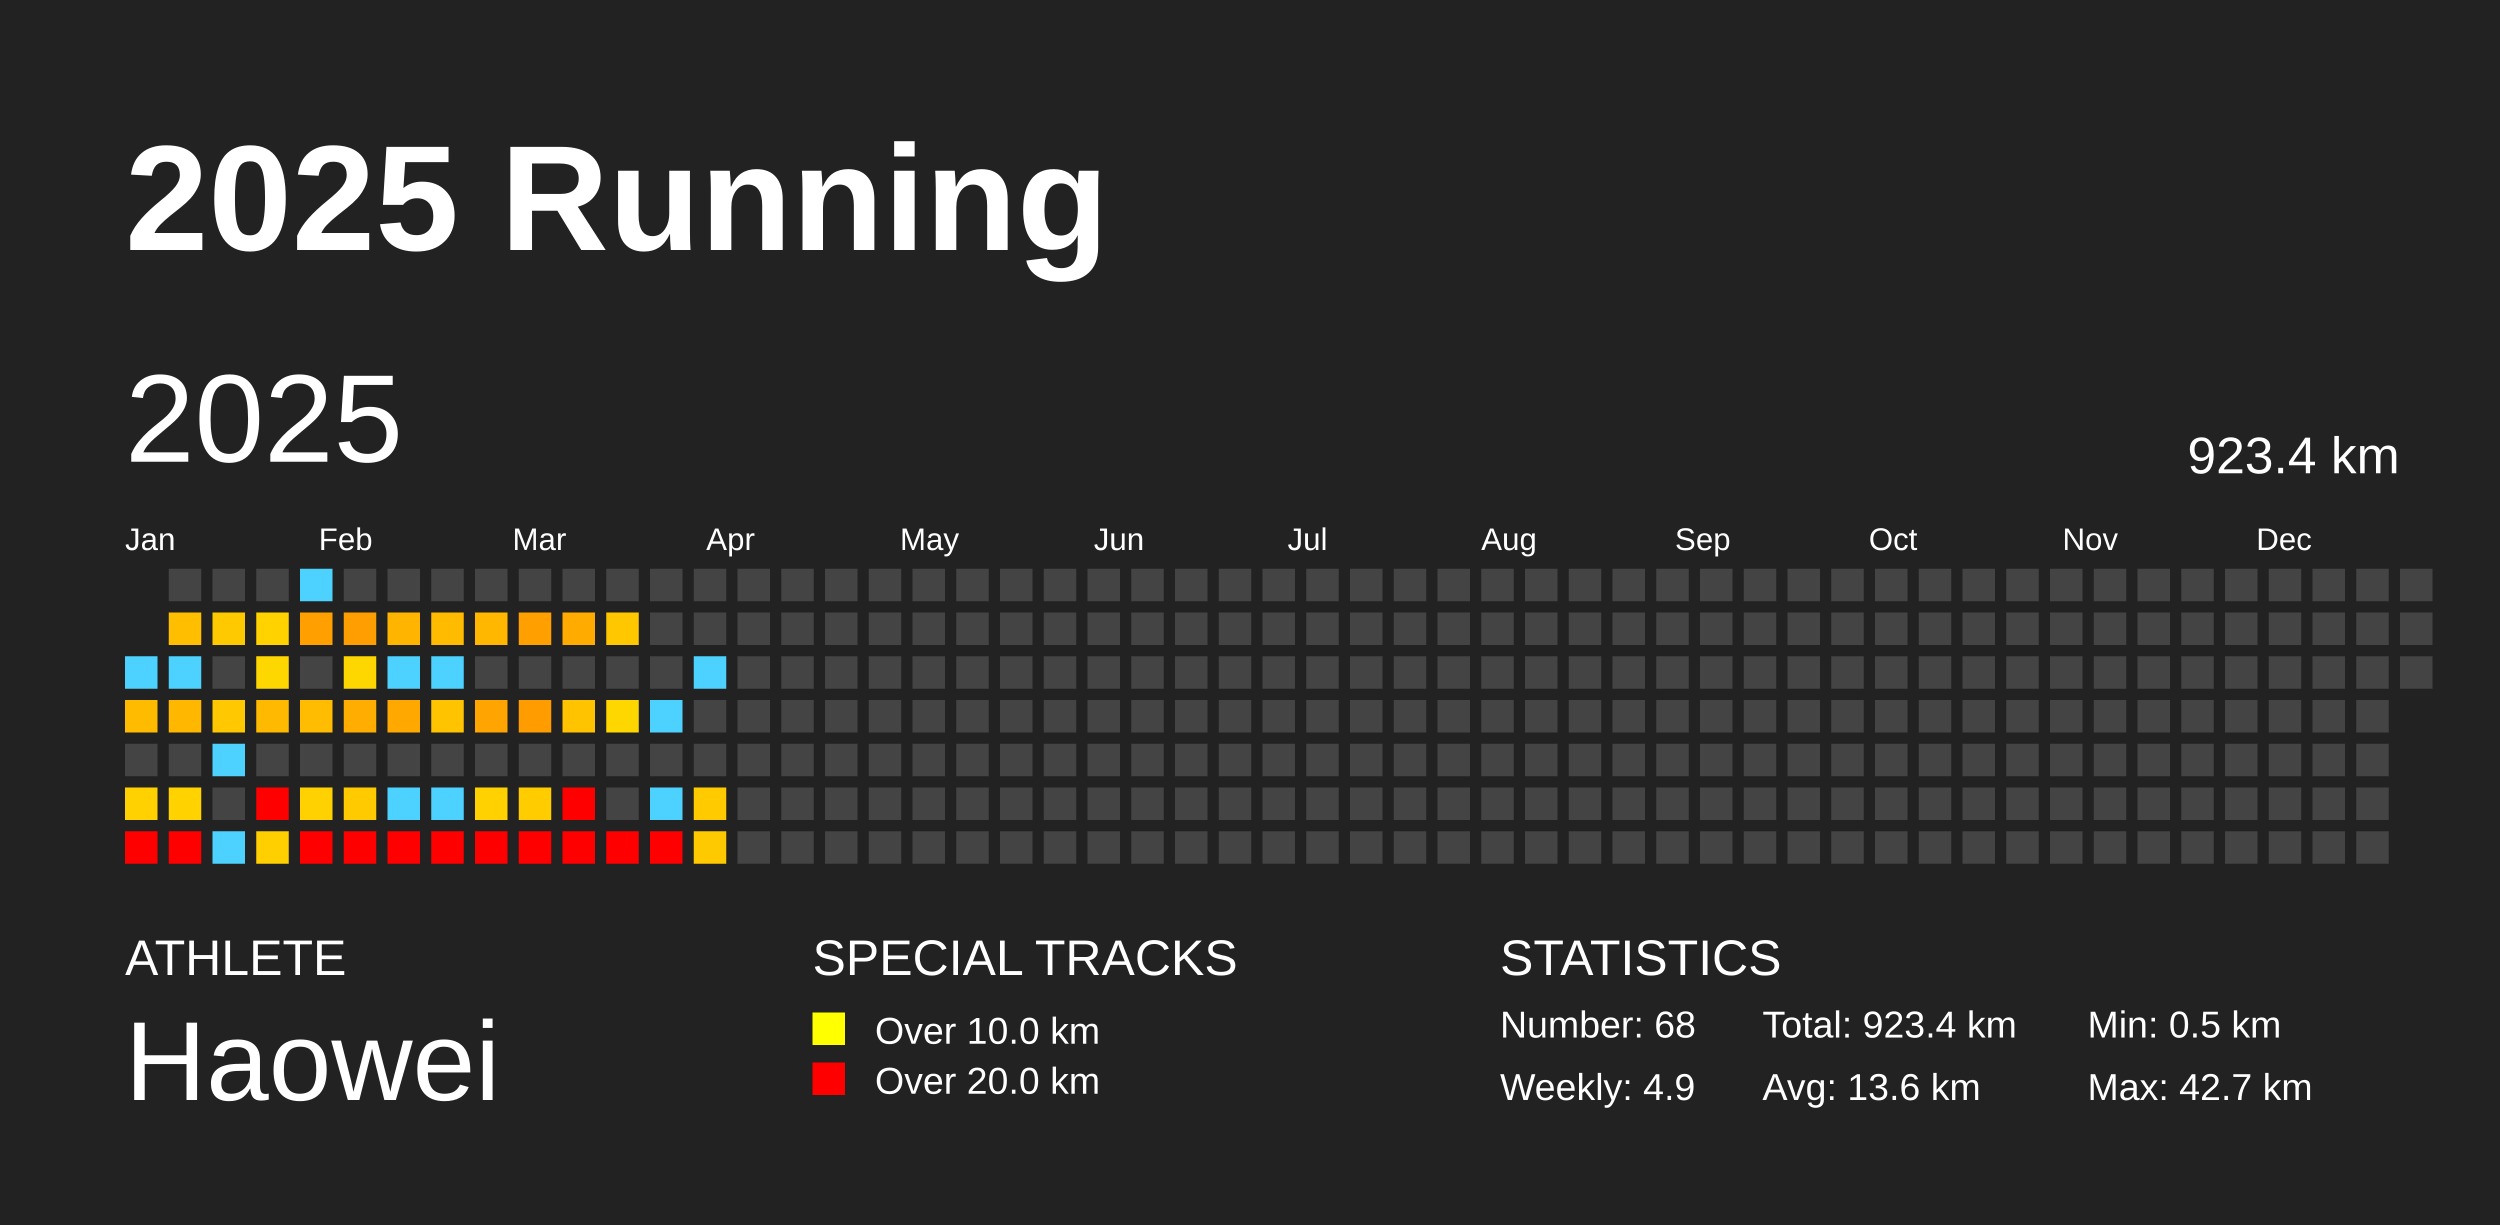
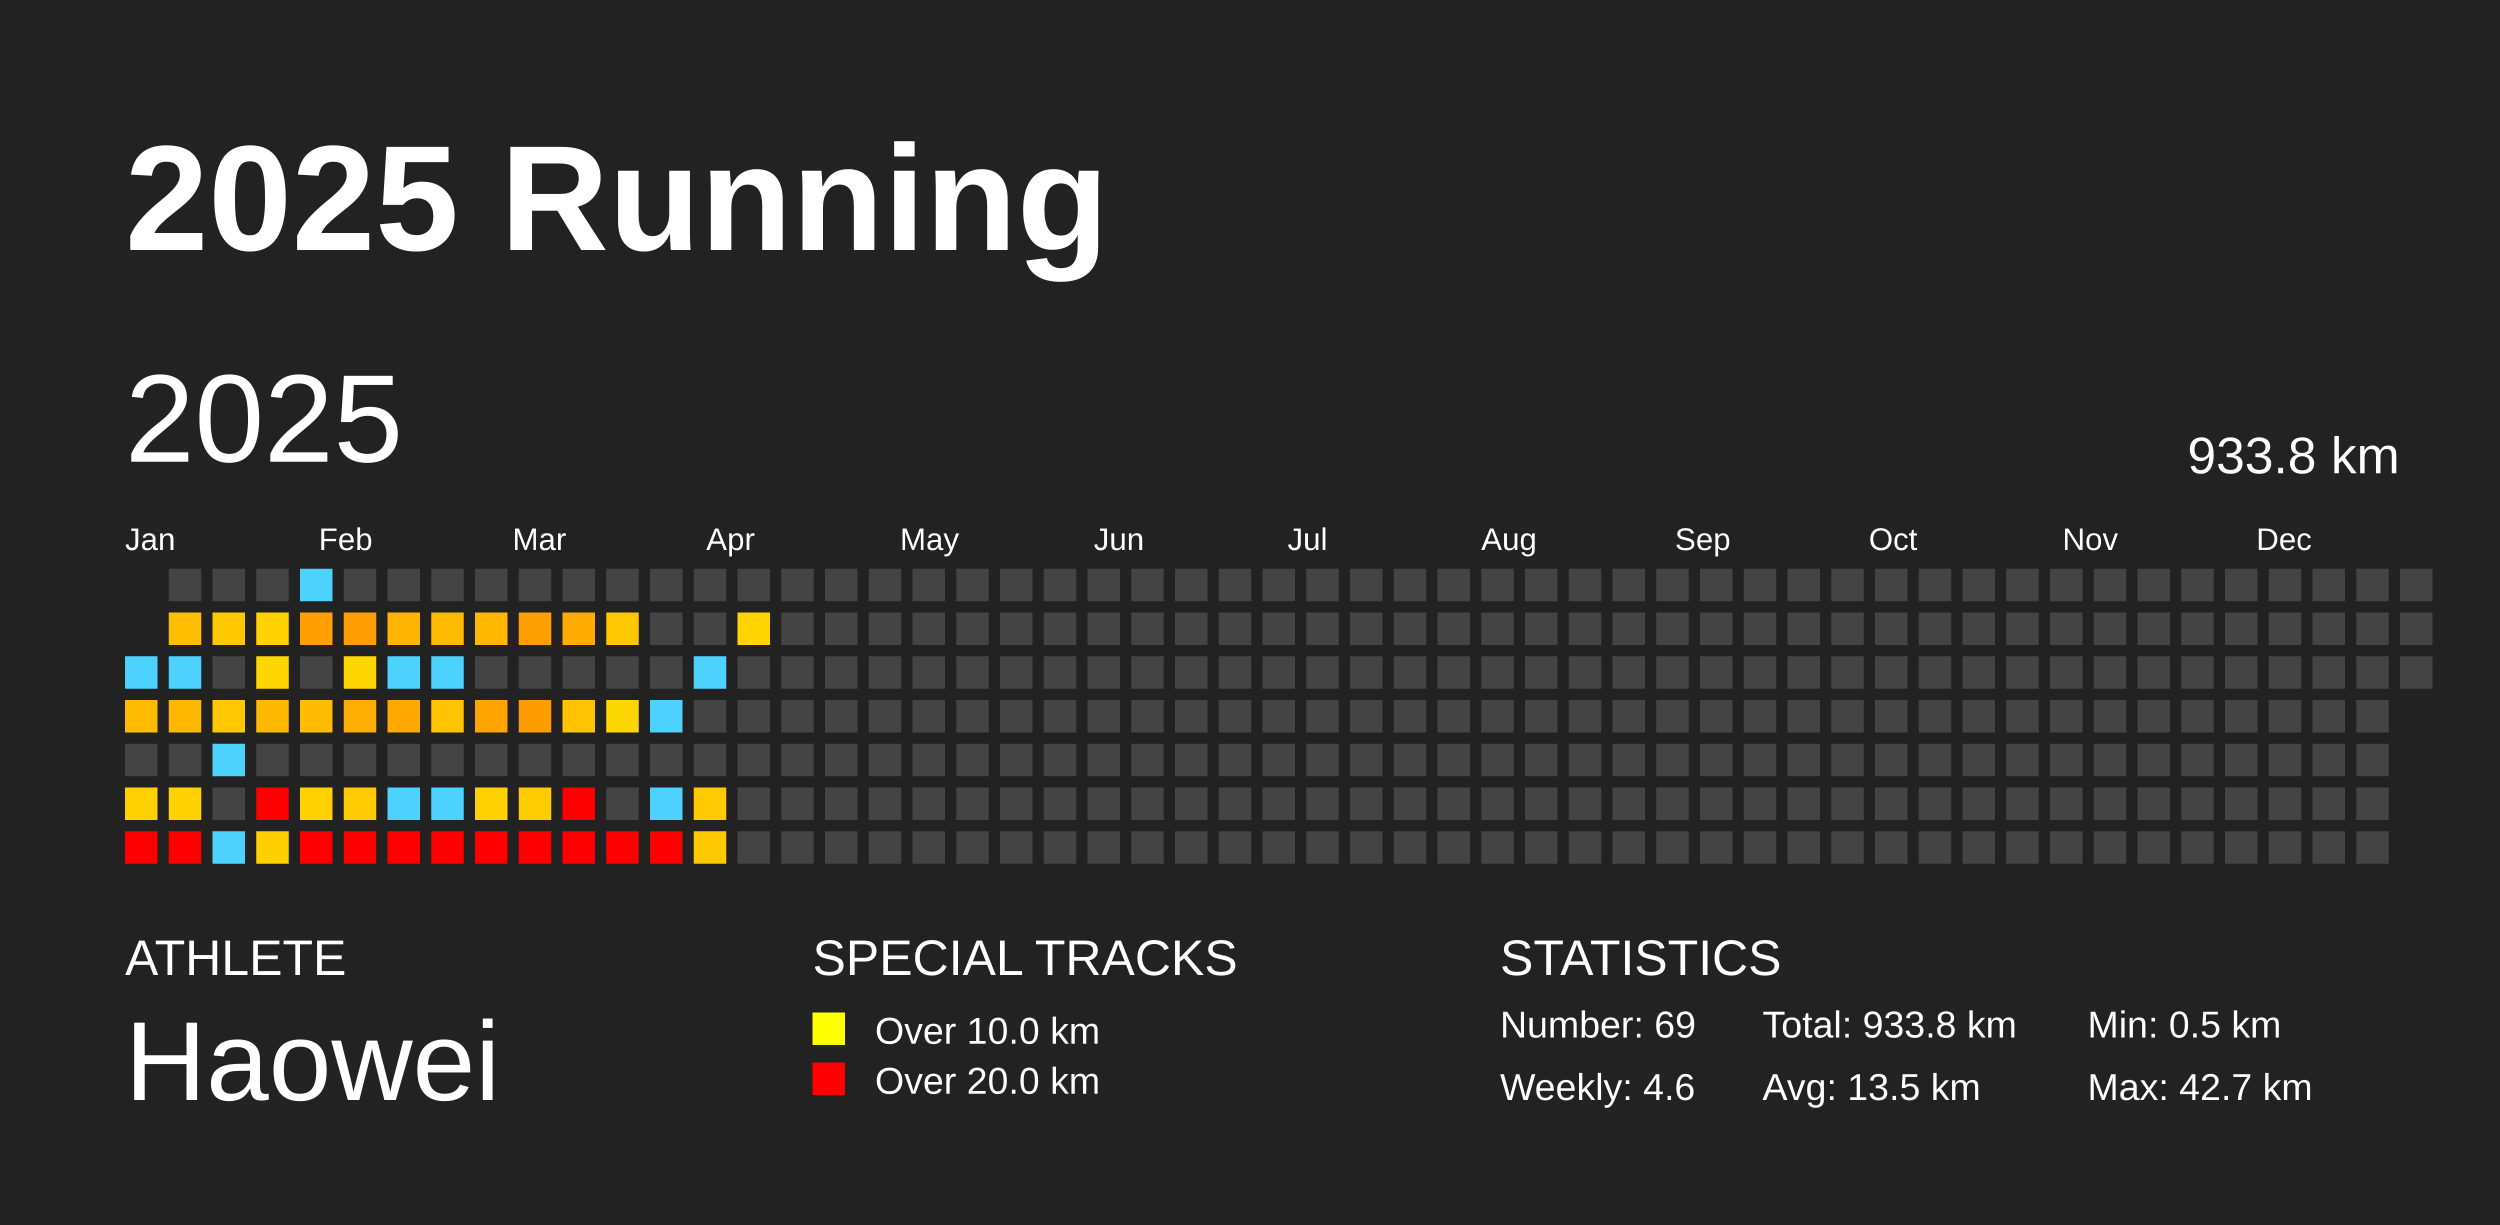
<svg xmlns="http://www.w3.org/2000/svg" baseProfile="full" height="98mm" version="1.1" viewBox="0,0,200,98" width="200mm">
  <defs />
  <rect fill="#222222" height="98" width="200" x="0" y="0" />
  <text fill="#FFFFFF" style="font-size:12px; font-family:Arial; font-weight:bold;" x="10" y="20">2025 Running</text>
  <text fill="#FFFFFF" style="font-size:4px; font-family:Arial" x="10" y="78">ATHLETE</text>
  <text fill="#FFFFFF" style="font-size:9px; font-family:Arial" x="10" y="88">Haowei</text>
  <text fill="#FFFFFF" style="font-size:4px; font-family:Arial" x="65" y="78">SPECIAL TRACKS</text>
  <rect fill="yellow" height="2.6" width="2.6" x="65" y="81" />
  <text fill="#FFFFFF" style="font-size:3px; font-family:Arial" x="70" y="83.5">Over 10.0 km</text>
  <rect fill="red" height="2.6" width="2.6" x="65" y="85" />
  <text fill="#FFFFFF" style="font-size:3px; font-family:Arial" x="70" y="87.5">Over 20.0 km</text>
  <text fill="#FFFFFF" style="font-size:4px; font-family:Arial" x="120" y="78">STATISTICS</text>
-   <text fill="#FFFFFF" style="font-size:3px; font-family:Arial" x="120" y="83">Number: 68</text>
-   <text fill="#FFFFFF" style="font-size:3px; font-family:Arial" x="120" y="88">Weekly: 4.9</text>
-   <text fill="#FFFFFF" style="font-size:3px; font-family:Arial" x="141" y="83">Total: 923.4 km</text>
-   <text fill="#FFFFFF" style="font-size:3px; font-family:Arial" x="141" y="88">Avg: 13.6 km</text>
+   <text fill="#FFFFFF" style="font-size:3px; font-family:Arial" x="120" y="83">Number: 69</text>
+   <text fill="#FFFFFF" style="font-size:3px; font-family:Arial" x="120" y="88">Weekly: 4.6</text>
+   <text fill="#FFFFFF" style="font-size:3px; font-family:Arial" x="141" y="83">Total: 933.8 km</text>
+   <text fill="#FFFFFF" style="font-size:3px; font-family:Arial" x="141" y="88">Avg: 13.5 km</text>
  <text fill="#FFFFFF" style="font-size:3px; font-family:Arial" x="167" y="83">Min: 0.5 km</text>
  <text fill="#FFFFFF" style="font-size:3px; font-family:Arial" x="167" y="88">Max: 42.7 km</text>
  <text dominant-baseline="hanging" fill="#FFFFFF" style="font-size:10.0px; font-family:Arial;" x="10" y="30">2025</text>
-   <text dominant-baseline="hanging" fill="#FFFFFF" style="font-size:4.125px; font-family:Arial;" x="175" y="35">923.4 km</text>
+   <text dominant-baseline="hanging" fill="#FFFFFF" style="font-size:4.125px; font-family:Arial;" x="175" y="35">933.8 km</text>
  <text fill="#FFFFFF" style="font-size:2.5px; font-family:Arial" x="10.0" y="44">Jan</text>
  <text fill="#FFFFFF" style="font-size:2.5px; font-family:Arial" x="25.5" y="44">Feb</text>
  <text fill="#FFFFFF" style="font-size:2.5px; font-family:Arial" x="41.0" y="44">Mar</text>
  <text fill="#FFFFFF" style="font-size:2.5px; font-family:Arial" x="56.5" y="44">Apr</text>
  <text fill="#FFFFFF" style="font-size:2.5px; font-family:Arial" x="72.0" y="44">May</text>
  <text fill="#FFFFFF" style="font-size:2.5px; font-family:Arial" x="87.5" y="44">Jun</text>
  <text fill="#FFFFFF" style="font-size:2.5px; font-family:Arial" x="103.0" y="44">Jul</text>
  <text fill="#FFFFFF" style="font-size:2.5px; font-family:Arial" x="118.5" y="44">Aug</text>
  <text fill="#FFFFFF" style="font-size:2.5px; font-family:Arial" x="134.0" y="44">Sep</text>
  <text fill="#FFFFFF" style="font-size:2.5px; font-family:Arial" x="149.5" y="44">Oct</text>
  <text fill="#FFFFFF" style="font-size:2.5px; font-family:Arial" x="165.0" y="44">Nov</text>
  <text fill="#FFFFFF" style="font-size:2.5px; font-family:Arial" x="180.5" y="44">Dec</text>
  <rect fill="#4dd2ff" height="2.6" width="2.6" x="10.0" y="52.5" />
  <rect fill="#ffbb00" height="2.6" width="2.6" x="10.0" y="56.0" />
  <rect fill="#444444" height="2.6" width="2.6" x="10.0" y="59.5" />
  <rect fill="#ffd100" height="2.6" width="2.6" x="10.0" y="63.0" />
  <rect fill="red" height="2.6" width="2.6" x="10.0" y="66.5" />
  <rect fill="#444444" height="2.6" width="2.6" x="13.5" y="45.5" />
  <rect fill="#ffbf00" height="2.6" width="2.6" x="13.5" y="49.0" />
  <rect fill="#4dd2ff" height="2.6" width="2.6" x="13.5" y="52.5" />
  <rect fill="#ffb700" height="2.6" width="2.6" x="13.5" y="56.0" />
  <rect fill="#444444" height="2.6" width="2.6" x="13.5" y="59.5" />
  <rect fill="#ffd200" height="2.6" width="2.6" x="13.5" y="63.0" />
  <rect fill="red" height="2.6" width="2.6" x="13.5" y="66.5" />
  <rect fill="#444444" height="2.6" width="2.6" x="17.0" y="45.5" />
  <rect fill="#ffc900" height="2.6" width="2.6" x="17.0" y="49.0" />
  <rect fill="#444444" height="2.6" width="2.6" x="17.0" y="52.5" />
  <rect fill="#ffc800" height="2.6" width="2.6" x="17.0" y="56.0" />
  <rect fill="#4dd2ff" height="2.6" width="2.6" x="17.0" y="59.5" />
  <rect fill="#444444" height="2.6" width="2.6" x="17.0" y="63.0" />
  <rect fill="#4dd2ff" height="2.6" width="2.6" x="17.0" y="66.5" />
  <rect fill="#444444" height="2.6" width="2.6" x="20.5" y="45.5" />
  <rect fill="#ffd200" height="2.6" width="2.6" x="20.5" y="49.0" />
  <rect fill="#ffd700" height="2.6" width="2.6" x="20.5" y="52.5" />
  <rect fill="#ffba00" height="2.6" width="2.6" x="20.5" y="56.0" />
  <rect fill="#444444" height="2.6" width="2.6" x="20.5" y="59.5" />
  <rect fill="red" height="2.6" width="2.6" x="20.5" y="63.0" />
  <rect fill="#ffcf00" height="2.6" width="2.6" x="20.5" y="66.5" />
  <rect fill="#4dd2ff" height="2.6" width="2.6" x="24.0" y="45.5" />
  <rect fill="#ff9f00" height="2.6" width="2.6" x="24.0" y="49.0" />
  <rect fill="#444444" height="2.6" width="2.6" x="24.0" y="52.5" />
  <rect fill="#ffbc00" height="2.6" width="2.6" x="24.0" y="56.0" />
  <rect fill="#444444" height="2.6" width="2.6" x="24.0" y="59.5" />
  <rect fill="#ffd100" height="2.6" width="2.6" x="24.0" y="63.0" />
  <rect fill="red" height="2.6" width="2.6" x="24.0" y="66.5" />
  <rect fill="#444444" height="2.6" width="2.6" x="27.5" y="45.5" />
  <rect fill="#ff9e00" height="2.6" width="2.6" x="27.5" y="49.0" />
  <rect fill="#ffd700" height="2.6" width="2.6" x="27.5" y="52.5" />
  <rect fill="#ffad00" height="2.6" width="2.6" x="27.5" y="56.0" />
  <rect fill="#444444" height="2.6" width="2.6" x="27.5" y="59.5" />
  <rect fill="#ffca00" height="2.6" width="2.6" x="27.5" y="63.0" />
  <rect fill="red" height="2.6" width="2.6" x="27.5" y="66.5" />
  <rect fill="#444444" height="2.6" width="2.6" x="31.0" y="45.5" />
  <rect fill="#ffb500" height="2.6" width="2.6" x="31.0" y="49.0" />
  <rect fill="#4dd2ff" height="2.6" width="2.6" x="31.0" y="52.5" />
  <rect fill="#ffa800" height="2.6" width="2.6" x="31.0" y="56.0" />
  <rect fill="#444444" height="2.6" width="2.6" x="31.0" y="59.5" />
  <rect fill="#4dd2ff" height="2.6" width="2.6" x="31.0" y="63.0" />
  <rect fill="red" height="2.6" width="2.6" x="31.0" y="66.5" />
  <rect fill="#444444" height="2.6" width="2.6" x="34.5" y="45.5" />
  <rect fill="#ffbb00" height="2.6" width="2.6" x="34.5" y="49.0" />
  <rect fill="#4dd2ff" height="2.6" width="2.6" x="34.5" y="52.5" />
  <rect fill="#ffc300" height="2.6" width="2.6" x="34.5" y="56.0" />
  <rect fill="#444444" height="2.6" width="2.6" x="34.5" y="59.5" />
  <rect fill="#4dd2ff" height="2.6" width="2.6" x="34.5" y="63.0" />
  <rect fill="red" height="2.6" width="2.6" x="34.5" y="66.5" />
  <rect fill="#444444" height="2.6" width="2.6" x="38.0" y="45.5" />
  <rect fill="#ffb700" height="2.6" width="2.6" x="38.0" y="49.0" />
  <rect fill="#444444" height="2.6" width="2.6" x="38.0" y="52.5" />
  <rect fill="#ffa400" height="2.6" width="2.6" x="38.0" y="56.0" />
  <rect fill="#444444" height="2.6" width="2.6" x="38.0" y="59.5" />
  <rect fill="#ffd100" height="2.6" width="2.6" x="38.0" y="63.0" />
  <rect fill="red" height="2.6" width="2.6" x="38.0" y="66.5" />
  <rect fill="#444444" height="2.6" width="2.6" x="41.5" y="45.5" />
  <rect fill="#ffa000" height="2.6" width="2.6" x="41.5" y="49.0" />
  <rect fill="#444444" height="2.6" width="2.6" x="41.5" y="52.5" />
  <rect fill="#ff9c00" height="2.6" width="2.6" x="41.5" y="56.0" />
  <rect fill="#444444" height="2.6" width="2.6" x="41.5" y="59.5" />
  <rect fill="#ffcc00" height="2.6" width="2.6" x="41.5" y="63.0" />
  <rect fill="red" height="2.6" width="2.6" x="41.5" y="66.5" />
  <rect fill="#444444" height="2.6" width="2.6" x="45.0" y="45.5" />
  <rect fill="#ffab00" height="2.6" width="2.6" x="45.0" y="49.0" />
  <rect fill="#444444" height="2.6" width="2.6" x="45.0" y="52.5" />
  <rect fill="#ffc300" height="2.6" width="2.6" x="45.0" y="56.0" />
  <rect fill="#444444" height="2.6" width="2.6" x="45.0" y="59.5" />
  <rect fill="red" height="2.6" width="2.6" x="45.0" y="63.0" />
  <rect fill="red" height="2.6" width="2.6" x="45.0" y="66.5" />
  <rect fill="#444444" height="2.6" width="2.6" x="48.5" y="45.5" />
  <rect fill="#ffc700" height="2.6" width="2.6" x="48.5" y="49.0" />
  <rect fill="#444444" height="2.6" width="2.6" x="48.5" y="52.5" />
  <rect fill="#ffd700" height="2.6" width="2.6" x="48.5" y="56.0" />
  <rect fill="#444444" height="2.6" width="2.6" x="48.5" y="59.5" />
  <rect fill="#444444" height="2.6" width="2.6" x="48.5" y="63.0" />
  <rect fill="red" height="2.6" width="2.6" x="48.5" y="66.5" />
  <rect fill="#444444" height="2.6" width="2.6" x="52.0" y="45.5" />
  <rect fill="#444444" height="2.6" width="2.6" x="52.0" y="49.0" />
  <rect fill="#444444" height="2.6" width="2.6" x="52.0" y="52.5" />
  <rect fill="#4dd2ff" height="2.6" width="2.6" x="52.0" y="56.0" />
  <rect fill="#444444" height="2.6" width="2.6" x="52.0" y="59.5" />
  <rect fill="#4dd2ff" height="2.6" width="2.6" x="52.0" y="63.0" />
  <rect fill="red" height="2.6" width="2.6" x="52.0" y="66.5" />
  <rect fill="#444444" height="2.6" width="2.6" x="55.5" y="45.5" />
  <rect fill="#444444" height="2.6" width="2.6" x="55.5" y="49.0" />
  <rect fill="#4dd2ff" height="2.6" width="2.6" x="55.5" y="52.5" />
  <rect fill="#444444" height="2.6" width="2.6" x="55.5" y="56.0" />
  <rect fill="#444444" height="2.6" width="2.6" x="55.5" y="59.5" />
  <rect fill="#ffcb00" height="2.6" width="2.6" x="55.5" y="63.0" />
  <rect fill="#ffc900" height="2.6" width="2.6" x="55.5" y="66.5" />
  <rect fill="#444444" height="2.6" width="2.6" x="59.0" y="45.5" />
-   <rect fill="#444444" height="2.6" width="2.6" x="59.0" y="49.0" />
+   <rect fill="#ffd400" height="2.6" width="2.6" x="59.0" y="49.0" />
  <rect fill="#444444" height="2.6" width="2.6" x="59.0" y="52.5" />
  <rect fill="#444444" height="2.6" width="2.6" x="59.0" y="56.0" />
  <rect fill="#444444" height="2.6" width="2.6" x="59.0" y="59.5" />
  <rect fill="#444444" height="2.6" width="2.6" x="59.0" y="63.0" />
  <rect fill="#444444" height="2.6" width="2.6" x="59.0" y="66.5" />
  <rect fill="#444444" height="2.6" width="2.6" x="62.5" y="45.5" />
  <rect fill="#444444" height="2.6" width="2.6" x="62.5" y="49.0" />
  <rect fill="#444444" height="2.6" width="2.6" x="62.5" y="52.5" />
  <rect fill="#444444" height="2.6" width="2.6" x="62.5" y="56.0" />
  <rect fill="#444444" height="2.6" width="2.6" x="62.5" y="59.5" />
  <rect fill="#444444" height="2.6" width="2.6" x="62.5" y="63.0" />
  <rect fill="#444444" height="2.6" width="2.6" x="62.5" y="66.5" />
  <rect fill="#444444" height="2.6" width="2.6" x="66.0" y="45.5" />
  <rect fill="#444444" height="2.6" width="2.6" x="66.0" y="49.0" />
  <rect fill="#444444" height="2.6" width="2.6" x="66.0" y="52.5" />
  <rect fill="#444444" height="2.6" width="2.6" x="66.0" y="56.0" />
  <rect fill="#444444" height="2.6" width="2.6" x="66.0" y="59.5" />
  <rect fill="#444444" height="2.6" width="2.6" x="66.0" y="63.0" />
  <rect fill="#444444" height="2.6" width="2.6" x="66.0" y="66.5" />
  <rect fill="#444444" height="2.6" width="2.6" x="69.5" y="45.5" />
  <rect fill="#444444" height="2.6" width="2.6" x="69.5" y="49.0" />
  <rect fill="#444444" height="2.6" width="2.6" x="69.5" y="52.5" />
  <rect fill="#444444" height="2.6" width="2.6" x="69.5" y="56.0" />
  <rect fill="#444444" height="2.6" width="2.6" x="69.5" y="59.5" />
  <rect fill="#444444" height="2.6" width="2.6" x="69.5" y="63.0" />
  <rect fill="#444444" height="2.6" width="2.6" x="69.5" y="66.5" />
  <rect fill="#444444" height="2.6" width="2.6" x="73.0" y="45.5" />
  <rect fill="#444444" height="2.6" width="2.6" x="73.0" y="49.0" />
  <rect fill="#444444" height="2.6" width="2.6" x="73.0" y="52.5" />
  <rect fill="#444444" height="2.6" width="2.6" x="73.0" y="56.0" />
  <rect fill="#444444" height="2.6" width="2.6" x="73.0" y="59.5" />
  <rect fill="#444444" height="2.6" width="2.6" x="73.0" y="63.0" />
  <rect fill="#444444" height="2.6" width="2.6" x="73.0" y="66.5" />
  <rect fill="#444444" height="2.6" width="2.6" x="76.5" y="45.5" />
  <rect fill="#444444" height="2.6" width="2.6" x="76.5" y="49.0" />
  <rect fill="#444444" height="2.6" width="2.6" x="76.5" y="52.5" />
  <rect fill="#444444" height="2.6" width="2.6" x="76.5" y="56.0" />
  <rect fill="#444444" height="2.6" width="2.6" x="76.5" y="59.5" />
  <rect fill="#444444" height="2.6" width="2.6" x="76.5" y="63.0" />
  <rect fill="#444444" height="2.6" width="2.6" x="76.5" y="66.5" />
  <rect fill="#444444" height="2.6" width="2.6" x="80.0" y="45.5" />
  <rect fill="#444444" height="2.6" width="2.6" x="80.0" y="49.0" />
  <rect fill="#444444" height="2.6" width="2.6" x="80.0" y="52.5" />
  <rect fill="#444444" height="2.6" width="2.6" x="80.0" y="56.0" />
  <rect fill="#444444" height="2.6" width="2.6" x="80.0" y="59.5" />
  <rect fill="#444444" height="2.6" width="2.6" x="80.0" y="63.0" />
  <rect fill="#444444" height="2.6" width="2.6" x="80.0" y="66.5" />
  <rect fill="#444444" height="2.6" width="2.6" x="83.5" y="45.5" />
  <rect fill="#444444" height="2.6" width="2.6" x="83.5" y="49.0" />
  <rect fill="#444444" height="2.6" width="2.6" x="83.5" y="52.5" />
  <rect fill="#444444" height="2.6" width="2.6" x="83.5" y="56.0" />
  <rect fill="#444444" height="2.6" width="2.6" x="83.5" y="59.5" />
  <rect fill="#444444" height="2.6" width="2.6" x="83.5" y="63.0" />
  <rect fill="#444444" height="2.6" width="2.6" x="83.5" y="66.5" />
  <rect fill="#444444" height="2.6" width="2.6" x="87.0" y="45.5" />
  <rect fill="#444444" height="2.6" width="2.6" x="87.0" y="49.0" />
  <rect fill="#444444" height="2.6" width="2.6" x="87.0" y="52.5" />
  <rect fill="#444444" height="2.6" width="2.6" x="87.0" y="56.0" />
  <rect fill="#444444" height="2.6" width="2.6" x="87.0" y="59.5" />
  <rect fill="#444444" height="2.6" width="2.6" x="87.0" y="63.0" />
  <rect fill="#444444" height="2.6" width="2.6" x="87.0" y="66.5" />
  <rect fill="#444444" height="2.6" width="2.6" x="90.5" y="45.5" />
  <rect fill="#444444" height="2.6" width="2.6" x="90.5" y="49.0" />
  <rect fill="#444444" height="2.6" width="2.6" x="90.5" y="52.5" />
  <rect fill="#444444" height="2.6" width="2.6" x="90.5" y="56.0" />
  <rect fill="#444444" height="2.6" width="2.6" x="90.5" y="59.5" />
  <rect fill="#444444" height="2.6" width="2.6" x="90.5" y="63.0" />
  <rect fill="#444444" height="2.6" width="2.6" x="90.5" y="66.5" />
  <rect fill="#444444" height="2.6" width="2.6" x="94.0" y="45.5" />
  <rect fill="#444444" height="2.6" width="2.6" x="94.0" y="49.0" />
  <rect fill="#444444" height="2.6" width="2.6" x="94.0" y="52.5" />
  <rect fill="#444444" height="2.6" width="2.6" x="94.0" y="56.0" />
  <rect fill="#444444" height="2.6" width="2.6" x="94.0" y="59.5" />
  <rect fill="#444444" height="2.6" width="2.6" x="94.0" y="63.0" />
  <rect fill="#444444" height="2.6" width="2.6" x="94.0" y="66.5" />
  <rect fill="#444444" height="2.6" width="2.6" x="97.5" y="45.5" />
  <rect fill="#444444" height="2.6" width="2.6" x="97.5" y="49.0" />
  <rect fill="#444444" height="2.6" width="2.6" x="97.5" y="52.5" />
  <rect fill="#444444" height="2.6" width="2.6" x="97.5" y="56.0" />
  <rect fill="#444444" height="2.6" width="2.6" x="97.5" y="59.5" />
  <rect fill="#444444" height="2.6" width="2.6" x="97.5" y="63.0" />
  <rect fill="#444444" height="2.6" width="2.6" x="97.5" y="66.5" />
  <rect fill="#444444" height="2.6" width="2.6" x="101.0" y="45.5" />
  <rect fill="#444444" height="2.6" width="2.6" x="101.0" y="49.0" />
  <rect fill="#444444" height="2.6" width="2.6" x="101.0" y="52.5" />
  <rect fill="#444444" height="2.6" width="2.6" x="101.0" y="56.0" />
  <rect fill="#444444" height="2.6" width="2.6" x="101.0" y="59.5" />
  <rect fill="#444444" height="2.6" width="2.6" x="101.0" y="63.0" />
  <rect fill="#444444" height="2.6" width="2.6" x="101.0" y="66.5" />
  <rect fill="#444444" height="2.6" width="2.6" x="104.5" y="45.5" />
  <rect fill="#444444" height="2.6" width="2.6" x="104.5" y="49.0" />
  <rect fill="#444444" height="2.6" width="2.6" x="104.5" y="52.5" />
  <rect fill="#444444" height="2.6" width="2.6" x="104.5" y="56.0" />
  <rect fill="#444444" height="2.6" width="2.6" x="104.5" y="59.5" />
  <rect fill="#444444" height="2.6" width="2.6" x="104.5" y="63.0" />
  <rect fill="#444444" height="2.6" width="2.6" x="104.5" y="66.5" />
  <rect fill="#444444" height="2.6" width="2.6" x="108.0" y="45.5" />
  <rect fill="#444444" height="2.6" width="2.6" x="108.0" y="49.0" />
  <rect fill="#444444" height="2.6" width="2.6" x="108.0" y="52.5" />
  <rect fill="#444444" height="2.6" width="2.6" x="108.0" y="56.0" />
  <rect fill="#444444" height="2.6" width="2.6" x="108.0" y="59.5" />
  <rect fill="#444444" height="2.6" width="2.6" x="108.0" y="63.0" />
  <rect fill="#444444" height="2.6" width="2.6" x="108.0" y="66.5" />
  <rect fill="#444444" height="2.6" width="2.6" x="111.5" y="45.5" />
  <rect fill="#444444" height="2.6" width="2.6" x="111.5" y="49.0" />
  <rect fill="#444444" height="2.6" width="2.6" x="111.5" y="52.5" />
  <rect fill="#444444" height="2.6" width="2.6" x="111.5" y="56.0" />
  <rect fill="#444444" height="2.6" width="2.6" x="111.5" y="59.5" />
  <rect fill="#444444" height="2.6" width="2.6" x="111.5" y="63.0" />
  <rect fill="#444444" height="2.6" width="2.6" x="111.5" y="66.5" />
  <rect fill="#444444" height="2.6" width="2.6" x="115.0" y="45.5" />
  <rect fill="#444444" height="2.6" width="2.6" x="115.0" y="49.0" />
  <rect fill="#444444" height="2.6" width="2.6" x="115.0" y="52.5" />
  <rect fill="#444444" height="2.6" width="2.6" x="115.0" y="56.0" />
  <rect fill="#444444" height="2.6" width="2.6" x="115.0" y="59.5" />
  <rect fill="#444444" height="2.6" width="2.6" x="115.0" y="63.0" />
  <rect fill="#444444" height="2.6" width="2.6" x="115.0" y="66.5" />
  <rect fill="#444444" height="2.6" width="2.6" x="118.5" y="45.5" />
  <rect fill="#444444" height="2.6" width="2.6" x="118.5" y="49.0" />
  <rect fill="#444444" height="2.6" width="2.6" x="118.5" y="52.5" />
  <rect fill="#444444" height="2.6" width="2.6" x="118.5" y="56.0" />
  <rect fill="#444444" height="2.6" width="2.6" x="118.5" y="59.5" />
  <rect fill="#444444" height="2.6" width="2.6" x="118.5" y="63.0" />
  <rect fill="#444444" height="2.6" width="2.6" x="118.5" y="66.5" />
  <rect fill="#444444" height="2.6" width="2.6" x="122.0" y="45.5" />
  <rect fill="#444444" height="2.6" width="2.6" x="122.0" y="49.0" />
  <rect fill="#444444" height="2.6" width="2.6" x="122.0" y="52.5" />
  <rect fill="#444444" height="2.6" width="2.6" x="122.0" y="56.0" />
  <rect fill="#444444" height="2.6" width="2.6" x="122.0" y="59.5" />
  <rect fill="#444444" height="2.6" width="2.6" x="122.0" y="63.0" />
  <rect fill="#444444" height="2.6" width="2.6" x="122.0" y="66.5" />
  <rect fill="#444444" height="2.6" width="2.6" x="125.5" y="45.5" />
  <rect fill="#444444" height="2.6" width="2.6" x="125.5" y="49.0" />
  <rect fill="#444444" height="2.6" width="2.6" x="125.5" y="52.5" />
  <rect fill="#444444" height="2.6" width="2.6" x="125.5" y="56.0" />
  <rect fill="#444444" height="2.6" width="2.6" x="125.5" y="59.5" />
  <rect fill="#444444" height="2.6" width="2.6" x="125.5" y="63.0" />
  <rect fill="#444444" height="2.6" width="2.6" x="125.5" y="66.5" />
  <rect fill="#444444" height="2.6" width="2.6" x="129.0" y="45.5" />
  <rect fill="#444444" height="2.6" width="2.6" x="129.0" y="49.0" />
  <rect fill="#444444" height="2.6" width="2.6" x="129.0" y="52.5" />
  <rect fill="#444444" height="2.6" width="2.6" x="129.0" y="56.0" />
  <rect fill="#444444" height="2.6" width="2.6" x="129.0" y="59.5" />
  <rect fill="#444444" height="2.6" width="2.6" x="129.0" y="63.0" />
  <rect fill="#444444" height="2.6" width="2.6" x="129.0" y="66.5" />
  <rect fill="#444444" height="2.6" width="2.6" x="132.5" y="45.5" />
  <rect fill="#444444" height="2.6" width="2.6" x="132.5" y="49.0" />
  <rect fill="#444444" height="2.6" width="2.6" x="132.5" y="52.5" />
  <rect fill="#444444" height="2.6" width="2.6" x="132.5" y="56.0" />
  <rect fill="#444444" height="2.6" width="2.6" x="132.5" y="59.5" />
  <rect fill="#444444" height="2.6" width="2.6" x="132.5" y="63.0" />
  <rect fill="#444444" height="2.6" width="2.6" x="132.5" y="66.5" />
  <rect fill="#444444" height="2.6" width="2.6" x="136.0" y="45.5" />
  <rect fill="#444444" height="2.6" width="2.6" x="136.0" y="49.0" />
  <rect fill="#444444" height="2.6" width="2.6" x="136.0" y="52.5" />
  <rect fill="#444444" height="2.6" width="2.6" x="136.0" y="56.0" />
  <rect fill="#444444" height="2.6" width="2.6" x="136.0" y="59.5" />
  <rect fill="#444444" height="2.6" width="2.6" x="136.0" y="63.0" />
  <rect fill="#444444" height="2.6" width="2.6" x="136.0" y="66.5" />
  <rect fill="#444444" height="2.6" width="2.6" x="139.5" y="45.5" />
  <rect fill="#444444" height="2.6" width="2.6" x="139.5" y="49.0" />
  <rect fill="#444444" height="2.6" width="2.6" x="139.5" y="52.5" />
  <rect fill="#444444" height="2.6" width="2.6" x="139.5" y="56.0" />
  <rect fill="#444444" height="2.6" width="2.6" x="139.5" y="59.5" />
  <rect fill="#444444" height="2.6" width="2.6" x="139.5" y="63.0" />
  <rect fill="#444444" height="2.6" width="2.6" x="139.5" y="66.5" />
  <rect fill="#444444" height="2.6" width="2.6" x="143.0" y="45.5" />
  <rect fill="#444444" height="2.6" width="2.6" x="143.0" y="49.0" />
  <rect fill="#444444" height="2.6" width="2.6" x="143.0" y="52.5" />
  <rect fill="#444444" height="2.6" width="2.6" x="143.0" y="56.0" />
  <rect fill="#444444" height="2.6" width="2.6" x="143.0" y="59.5" />
  <rect fill="#444444" height="2.6" width="2.6" x="143.0" y="63.0" />
  <rect fill="#444444" height="2.6" width="2.6" x="143.0" y="66.5" />
  <rect fill="#444444" height="2.6" width="2.6" x="146.5" y="45.5" />
  <rect fill="#444444" height="2.6" width="2.6" x="146.5" y="49.0" />
  <rect fill="#444444" height="2.6" width="2.6" x="146.5" y="52.5" />
  <rect fill="#444444" height="2.6" width="2.6" x="146.5" y="56.0" />
  <rect fill="#444444" height="2.6" width="2.6" x="146.5" y="59.5" />
  <rect fill="#444444" height="2.6" width="2.6" x="146.5" y="63.0" />
  <rect fill="#444444" height="2.6" width="2.6" x="146.5" y="66.5" />
  <rect fill="#444444" height="2.6" width="2.6" x="150.0" y="45.5" />
  <rect fill="#444444" height="2.6" width="2.6" x="150.0" y="49.0" />
  <rect fill="#444444" height="2.6" width="2.6" x="150.0" y="52.5" />
  <rect fill="#444444" height="2.6" width="2.6" x="150.0" y="56.0" />
  <rect fill="#444444" height="2.6" width="2.6" x="150.0" y="59.5" />
  <rect fill="#444444" height="2.6" width="2.6" x="150.0" y="63.0" />
  <rect fill="#444444" height="2.6" width="2.6" x="150.0" y="66.5" />
  <rect fill="#444444" height="2.6" width="2.6" x="153.5" y="45.5" />
  <rect fill="#444444" height="2.6" width="2.6" x="153.5" y="49.0" />
  <rect fill="#444444" height="2.6" width="2.6" x="153.5" y="52.5" />
  <rect fill="#444444" height="2.6" width="2.6" x="153.5" y="56.0" />
  <rect fill="#444444" height="2.6" width="2.6" x="153.5" y="59.5" />
  <rect fill="#444444" height="2.6" width="2.6" x="153.5" y="63.0" />
  <rect fill="#444444" height="2.6" width="2.6" x="153.5" y="66.5" />
  <rect fill="#444444" height="2.6" width="2.6" x="157.0" y="45.5" />
  <rect fill="#444444" height="2.6" width="2.6" x="157.0" y="49.0" />
  <rect fill="#444444" height="2.6" width="2.6" x="157.0" y="52.5" />
  <rect fill="#444444" height="2.6" width="2.6" x="157.0" y="56.0" />
  <rect fill="#444444" height="2.6" width="2.6" x="157.0" y="59.5" />
  <rect fill="#444444" height="2.6" width="2.6" x="157.0" y="63.0" />
  <rect fill="#444444" height="2.6" width="2.6" x="157.0" y="66.5" />
  <rect fill="#444444" height="2.6" width="2.6" x="160.5" y="45.5" />
  <rect fill="#444444" height="2.6" width="2.6" x="160.5" y="49.0" />
  <rect fill="#444444" height="2.6" width="2.6" x="160.5" y="52.5" />
  <rect fill="#444444" height="2.6" width="2.6" x="160.5" y="56.0" />
  <rect fill="#444444" height="2.6" width="2.6" x="160.5" y="59.5" />
  <rect fill="#444444" height="2.6" width="2.6" x="160.5" y="63.0" />
  <rect fill="#444444" height="2.6" width="2.6" x="160.5" y="66.5" />
  <rect fill="#444444" height="2.6" width="2.6" x="164.0" y="45.5" />
  <rect fill="#444444" height="2.6" width="2.6" x="164.0" y="49.0" />
  <rect fill="#444444" height="2.6" width="2.6" x="164.0" y="52.5" />
  <rect fill="#444444" height="2.6" width="2.6" x="164.0" y="56.0" />
  <rect fill="#444444" height="2.6" width="2.6" x="164.0" y="59.5" />
  <rect fill="#444444" height="2.6" width="2.6" x="164.0" y="63.0" />
  <rect fill="#444444" height="2.6" width="2.6" x="164.0" y="66.5" />
  <rect fill="#444444" height="2.6" width="2.6" x="167.5" y="45.5" />
  <rect fill="#444444" height="2.6" width="2.6" x="167.5" y="49.0" />
  <rect fill="#444444" height="2.6" width="2.6" x="167.5" y="52.5" />
  <rect fill="#444444" height="2.6" width="2.6" x="167.5" y="56.0" />
  <rect fill="#444444" height="2.6" width="2.6" x="167.5" y="59.5" />
  <rect fill="#444444" height="2.6" width="2.6" x="167.5" y="63.0" />
  <rect fill="#444444" height="2.6" width="2.6" x="167.5" y="66.5" />
  <rect fill="#444444" height="2.6" width="2.6" x="171.0" y="45.5" />
  <rect fill="#444444" height="2.6" width="2.6" x="171.0" y="49.0" />
  <rect fill="#444444" height="2.6" width="2.6" x="171.0" y="52.5" />
  <rect fill="#444444" height="2.6" width="2.6" x="171.0" y="56.0" />
  <rect fill="#444444" height="2.6" width="2.6" x="171.0" y="59.5" />
  <rect fill="#444444" height="2.6" width="2.6" x="171.0" y="63.0" />
  <rect fill="#444444" height="2.6" width="2.6" x="171.0" y="66.5" />
  <rect fill="#444444" height="2.6" width="2.6" x="174.5" y="45.5" />
  <rect fill="#444444" height="2.6" width="2.6" x="174.5" y="49.0" />
  <rect fill="#444444" height="2.6" width="2.6" x="174.5" y="52.5" />
  <rect fill="#444444" height="2.6" width="2.6" x="174.5" y="56.0" />
  <rect fill="#444444" height="2.6" width="2.6" x="174.5" y="59.5" />
  <rect fill="#444444" height="2.6" width="2.6" x="174.5" y="63.0" />
  <rect fill="#444444" height="2.6" width="2.6" x="174.5" y="66.5" />
  <rect fill="#444444" height="2.6" width="2.6" x="178.0" y="45.5" />
  <rect fill="#444444" height="2.6" width="2.6" x="178.0" y="49.0" />
  <rect fill="#444444" height="2.6" width="2.6" x="178.0" y="52.5" />
  <rect fill="#444444" height="2.6" width="2.6" x="178.0" y="56.0" />
  <rect fill="#444444" height="2.6" width="2.6" x="178.0" y="59.5" />
  <rect fill="#444444" height="2.6" width="2.6" x="178.0" y="63.0" />
  <rect fill="#444444" height="2.6" width="2.6" x="178.0" y="66.5" />
  <rect fill="#444444" height="2.6" width="2.6" x="181.5" y="45.5" />
  <rect fill="#444444" height="2.6" width="2.6" x="181.5" y="49.0" />
  <rect fill="#444444" height="2.6" width="2.6" x="181.5" y="52.5" />
  <rect fill="#444444" height="2.6" width="2.6" x="181.5" y="56.0" />
  <rect fill="#444444" height="2.6" width="2.6" x="181.5" y="59.5" />
  <rect fill="#444444" height="2.6" width="2.6" x="181.5" y="63.0" />
  <rect fill="#444444" height="2.6" width="2.6" x="181.5" y="66.5" />
  <rect fill="#444444" height="2.6" width="2.6" x="185.0" y="45.5" />
  <rect fill="#444444" height="2.6" width="2.6" x="185.0" y="49.0" />
  <rect fill="#444444" height="2.6" width="2.6" x="185.0" y="52.5" />
  <rect fill="#444444" height="2.6" width="2.6" x="185.0" y="56.0" />
  <rect fill="#444444" height="2.6" width="2.6" x="185.0" y="59.5" />
  <rect fill="#444444" height="2.6" width="2.6" x="185.0" y="63.0" />
  <rect fill="#444444" height="2.6" width="2.6" x="185.0" y="66.5" />
  <rect fill="#444444" height="2.6" width="2.6" x="188.5" y="45.5" />
  <rect fill="#444444" height="2.6" width="2.6" x="188.5" y="49.0" />
  <rect fill="#444444" height="2.6" width="2.6" x="188.5" y="52.5" />
  <rect fill="#444444" height="2.6" width="2.6" x="188.5" y="56.0" />
  <rect fill="#444444" height="2.6" width="2.6" x="188.5" y="59.5" />
  <rect fill="#444444" height="2.6" width="2.6" x="188.5" y="63.0" />
  <rect fill="#444444" height="2.6" width="2.6" x="188.5" y="66.5" />
  <rect fill="#444444" height="2.6" width="2.6" x="192.0" y="45.5" />
  <rect fill="#444444" height="2.6" width="2.6" x="192.0" y="49.0" />
  <rect fill="#444444" height="2.6" width="2.6" x="192.0" y="52.5" />
</svg>
